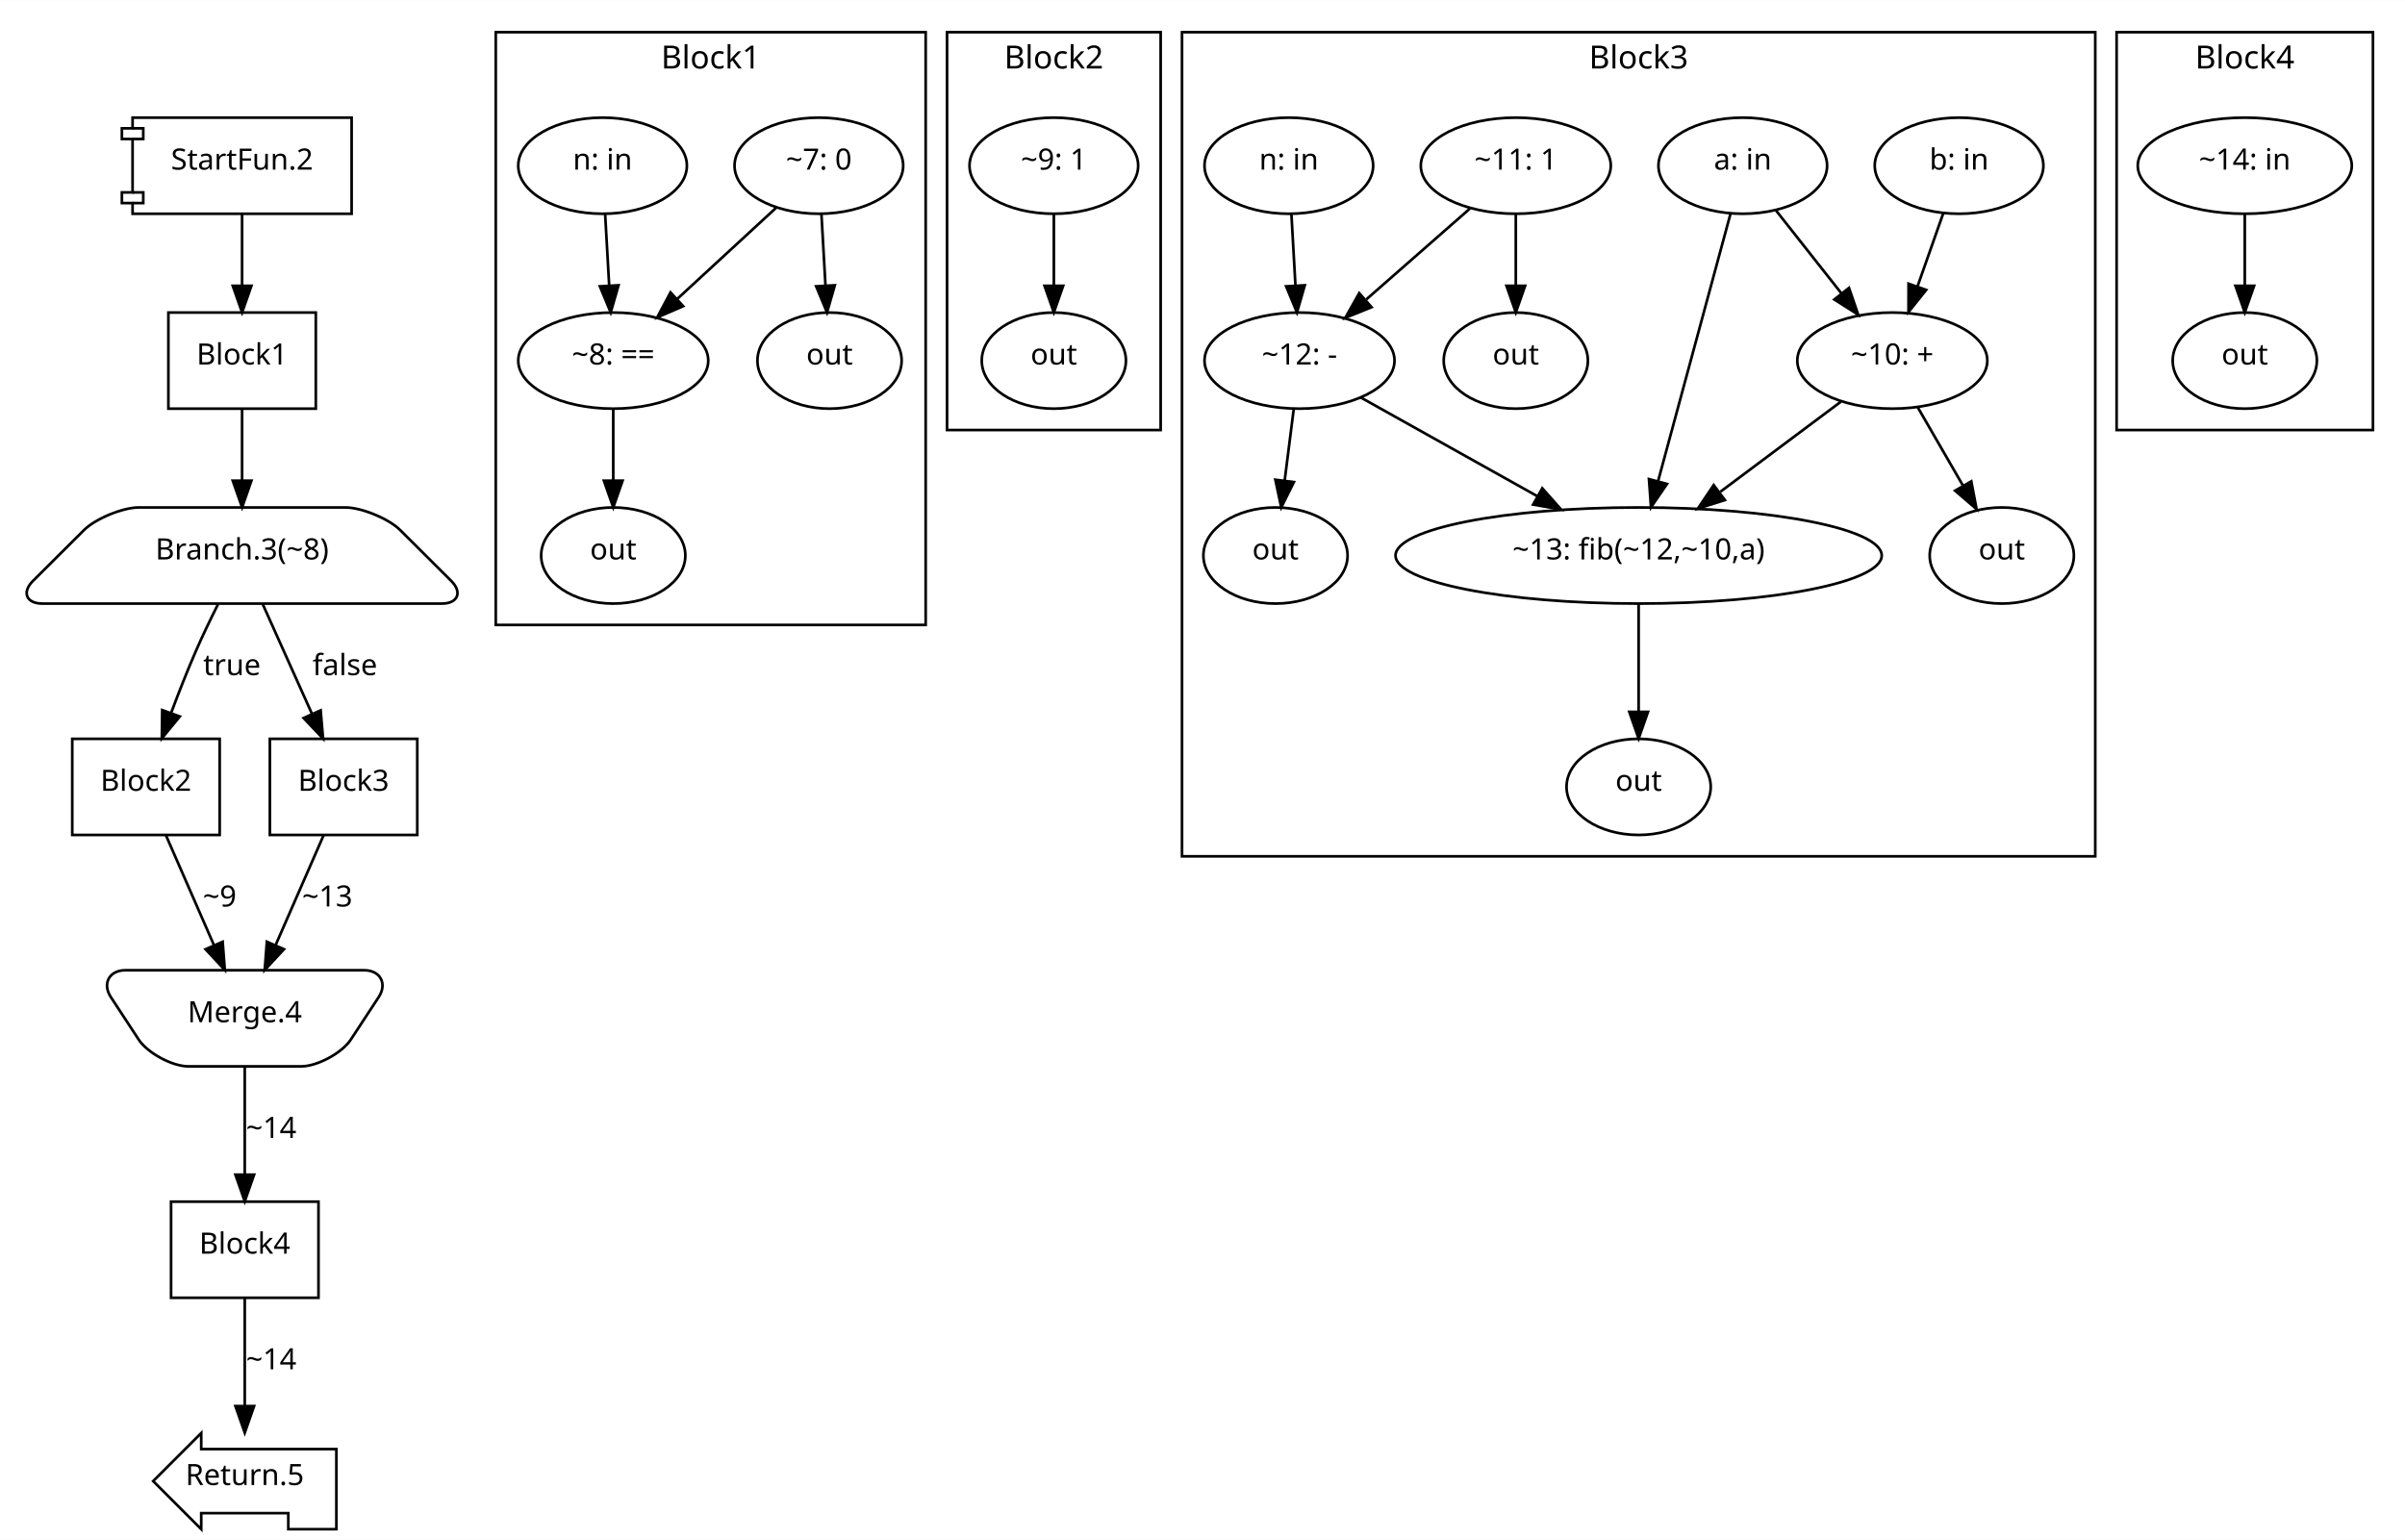
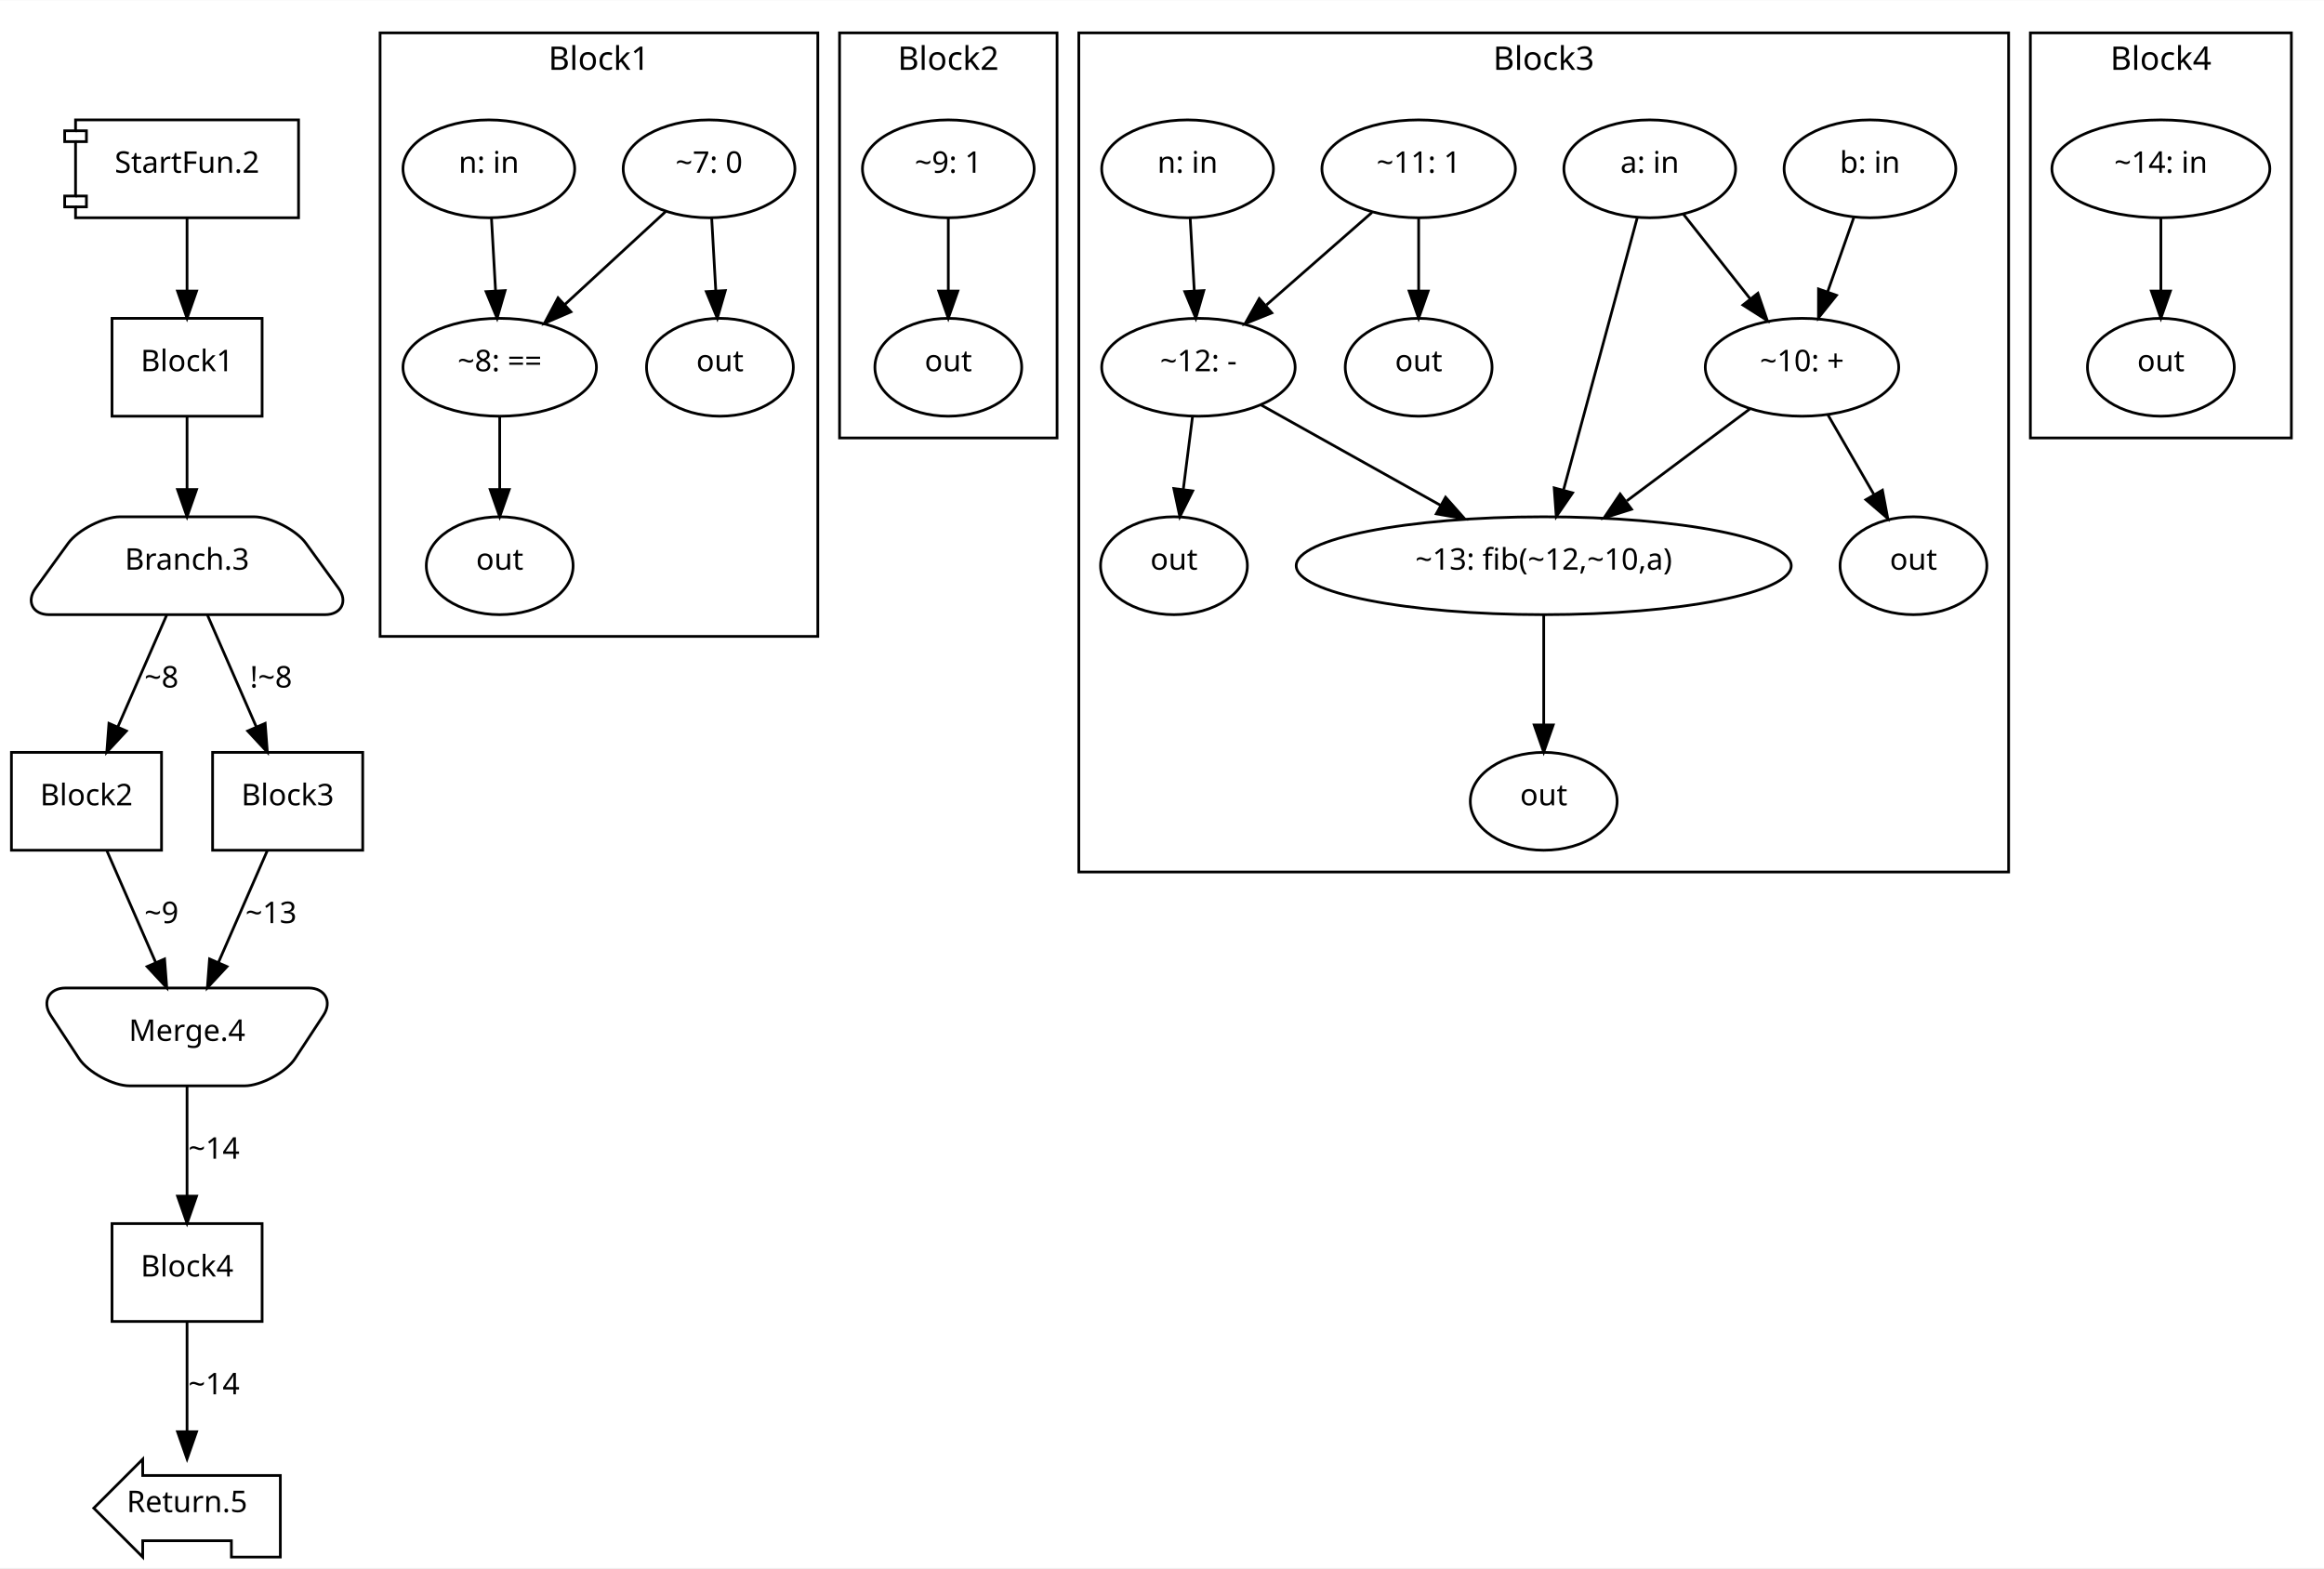
- <svg xmlns="http://www.w3.org/2000/svg" width="901pt" height="577pt" viewBox="0.00 0.00 900.66 576.68">
+ <svg xmlns="http://www.w3.org/2000/svg" width="855pt" height="577pt" viewBox="0.00 0.00 854.80 576.68">
  <g id="graph0" class="graph" transform="scale(1 1) rotate(0) translate(4 572.68)">
-     <polygon fill="white" stroke="transparent" points="-4,4 -4,-572.68 896.66,-572.68 896.66,4 -4,4" />
+     <polygon fill="white" stroke="transparent" points="-4,4 -4,-572.68 850.8,-572.68 850.8,4 -4,4" />
    <g id="clust1" class="cluster">
-       <polygon fill="none" stroke="black" points="181.66,-338.67 181.66,-560.68 342.66,-560.68 342.66,-338.67 181.66,-338.67" />
-       <text text-anchor="middle" x="262.16" y="-547.08" font-family="Monaco" font-size="12.00">Block1</text>
+       <polygon fill="none" stroke="black" points="135.8,-338.67 135.8,-560.68 296.8,-560.68 296.8,-338.67 135.8,-338.67" />
+       <text text-anchor="middle" x="216.3" y="-547.08" font-family="Monaco" font-size="12.00">Block1</text>
    </g>
    <g id="clust2" class="cluster">
-       <polygon fill="none" stroke="black" points="350.66,-411.67 350.66,-560.68 430.66,-560.68 430.66,-411.67 350.66,-411.67" />
-       <text text-anchor="middle" x="390.66" y="-547.08" font-family="Monaco" font-size="12.00">Block2</text>
+       <polygon fill="none" stroke="black" points="304.8,-411.67 304.8,-560.68 384.8,-560.68 384.8,-411.67 304.8,-411.67" />
+       <text text-anchor="middle" x="344.8" y="-547.08" font-family="Monaco" font-size="12.00">Block2</text>
    </g>
    <g id="clust3" class="cluster">
-       <polygon fill="none" stroke="black" points="438.66,-252.01 438.66,-560.68 780.66,-560.68 780.66,-252.01 438.66,-252.01" />
-       <text text-anchor="middle" x="609.66" y="-547.08" font-family="Monaco" font-size="12.00">Block3</text>
+       <polygon fill="none" stroke="black" points="392.8,-252.01 392.8,-560.68 734.8,-560.68 734.8,-252.01 392.8,-252.01" />
+       <text text-anchor="middle" x="563.8" y="-547.08" font-family="Monaco" font-size="12.00">Block3</text>
    </g>
    <g id="clust4" class="cluster">
-       <polygon fill="none" stroke="black" points="788.66,-411.67 788.66,-560.68 884.66,-560.68 884.66,-411.67 788.66,-411.67" />
-       <text text-anchor="middle" x="836.66" y="-547.08" font-family="Monaco" font-size="12.00">Block4</text>
+       <polygon fill="none" stroke="black" points="742.8,-411.67 742.8,-560.68 838.8,-560.68 838.8,-411.67 742.8,-411.67" />
+       <text text-anchor="middle" x="790.8" y="-547.08" font-family="Monaco" font-size="12.00">Block4</text>
    </g>
    <g id="node1" class="node">
-       <polygon fill="none" stroke="black" points="127.68,-528.67 45.65,-528.67 45.65,-524.67 41.65,-524.67 41.65,-520.67 45.65,-520.67 45.65,-500.67 41.65,-500.67 41.65,-496.67 45.65,-496.67 45.65,-492.67 127.68,-492.67 127.68,-528.67" />
-       <polyline fill="none" stroke="black" points="45.65,-524.67 49.65,-524.67 49.65,-520.67 45.65,-520.67 " />
-       <polyline fill="none" stroke="black" points="45.65,-500.67 49.65,-500.67 49.65,-496.67 45.65,-496.67 " />
-       <text text-anchor="middle" x="86.66" y="-509.21" font-family="Monaco" font-size="11.00">StartFun.2</text>
+       <polygon fill="none" stroke="black" points="105.81,-528.67 23.79,-528.67 23.79,-524.67 19.79,-524.67 19.79,-520.67 23.79,-520.67 23.79,-500.67 19.79,-500.67 19.79,-496.67 23.79,-496.67 23.79,-492.67 105.81,-492.67 105.81,-528.67" />
+       <polyline fill="none" stroke="black" points="23.79,-524.67 27.79,-524.67 27.79,-520.67 23.79,-520.67 " />
+       <polyline fill="none" stroke="black" points="23.79,-500.67 27.79,-500.67 27.79,-496.67 23.79,-496.67 " />
+       <text text-anchor="middle" x="64.8" y="-509.21" font-family="Monaco" font-size="11.00">StartFun.2</text>
    </g>
    <g id="node2" class="node">
-       <polygon fill="none" stroke="black" points="114.27,-455.67 59.06,-455.67 59.06,-419.67 114.27,-419.67 114.27,-455.67" />
-       <text text-anchor="middle" x="86.66" y="-436.21" font-family="Monaco" font-size="11.00">Block1</text>
+       <polygon fill="none" stroke="black" points="92.41,-455.67 37.2,-455.67 37.2,-419.67 92.41,-419.67 92.41,-455.67" />
+       <text text-anchor="middle" x="64.8" y="-436.21" font-family="Monaco" font-size="11.00">Block1</text>
    </g>
    <g id="edge1" class="edge">
-       <path fill="none" stroke="black" d="M86.66,-492.49C86.66,-484.46 86.66,-474.72 86.66,-465.74" />
-       <polygon fill="black" stroke="black" points="90.16,-465.7 86.66,-455.7 83.16,-465.7 90.16,-465.7" />
+       <path fill="none" stroke="black" d="M64.8,-492.49C64.8,-484.46 64.8,-474.72 64.8,-465.74" />
+       <polygon fill="black" stroke="black" points="68.3,-465.7 64.8,-455.7 61.3,-465.7 68.3,-465.7" />
    </g>
    <g id="node3" class="node">
-       <path fill="none" stroke="black" d="M125.37,-382.67C125.37,-382.67 47.95,-382.67 47.95,-382.67 41.95,-382.67 31.71,-378.44 27.46,-374.2 27.46,-374.2 8.33,-355.15 8.33,-355.15 4.08,-350.91 5.84,-346.67 11.84,-346.67 11.84,-346.67 161.49,-346.67 161.49,-346.67 167.49,-346.67 169.24,-350.91 164.99,-355.15 164.99,-355.15 145.87,-374.2 145.87,-374.2 141.62,-378.44 131.37,-382.67 125.37,-382.67" />
-       <text text-anchor="middle" x="86.66" y="-363.21" font-family="Monaco" font-size="11.00">Branch.3(~8)</text>
+       <path fill="none" stroke="black" d="M89.46,-382.67C89.46,-382.67 40.15,-382.67 40.15,-382.67 34.15,-382.67 24.63,-377.82 21.1,-372.96 21.1,-372.96 9.09,-356.39 9.09,-356.39 5.56,-351.53 8.04,-346.67 14.04,-346.67 14.04,-346.67 115.57,-346.67 115.57,-346.67 121.57,-346.67 124.04,-351.53 120.52,-356.39 120.52,-356.39 108.5,-372.96 108.5,-372.96 104.98,-377.82 95.46,-382.67 89.46,-382.67" />
+       <text text-anchor="middle" x="64.8" y="-363.21" font-family="Monaco" font-size="11.00">Branch.3</text>
    </g>
    <g id="edge2" class="edge">
-       <path fill="none" stroke="black" d="M86.66,-419.49C86.66,-411.46 86.66,-401.72 86.66,-392.74" />
-       <polygon fill="black" stroke="black" points="90.16,-392.7 86.66,-382.7 83.16,-392.7 90.16,-392.7" />
+       <path fill="none" stroke="black" d="M64.8,-419.49C64.8,-411.46 64.8,-401.72 64.8,-392.74" />
+       <polygon fill="black" stroke="black" points="68.3,-392.7 64.8,-382.7 61.3,-392.7 68.3,-392.7" />
    </g>
    <g id="node4" class="node">
-       <polygon fill="none" stroke="black" points="78.27,-296.01 23.06,-296.01 23.06,-260.01 78.27,-260.01 78.27,-296.01" />
-       <text text-anchor="middle" x="50.66" y="-276.54" font-family="Monaco" font-size="11.00">Block2</text>
+       <polygon fill="none" stroke="black" points="55.41,-296.01 0.2,-296.01 0.2,-260.01 55.41,-260.01 55.41,-296.01" />
+       <text text-anchor="middle" x="27.8" y="-276.54" font-family="Monaco" font-size="11.00">Block2</text>
    </g>
    <g id="edge3" class="edge">
-       <path fill="none" stroke="black" d="M77.63,-346.39C74.82,-340.8 71.8,-334.52 69.26,-328.67 66.05,-321.28 62.85,-313.12 60.04,-305.6" />
-       <polygon fill="black" stroke="black" points="63.33,-304.38 56.6,-296.19 56.75,-306.78 63.33,-304.38" />
-       <text text-anchor="middle" x="82.87" y="-319.87" font-family="Monaco" font-size="11.00">true</text>
+       <path fill="none" stroke="black" d="M57.32,-346.54C52.15,-334.72 45.18,-318.78 39.32,-305.35" />
+       <polygon fill="black" stroke="black" points="42.49,-303.88 35.28,-296.11 36.08,-306.68 42.49,-303.88" />
+       <text text-anchor="middle" x="55.4" y="-319.87" font-family="Monaco" font-size="11.00">~8</text>
    </g>
    <g id="node5" class="node">
-       <polygon fill="none" stroke="black" points="152.27,-296.01 97.06,-296.01 97.06,-260.01 152.27,-260.01 152.27,-296.01" />
-       <text text-anchor="middle" x="124.66" y="-276.54" font-family="Monaco" font-size="11.00">Block3</text>
+       <polygon fill="none" stroke="black" points="129.41,-296.01 74.2,-296.01 74.2,-260.01 129.41,-260.01 129.41,-296.01" />
+       <text text-anchor="middle" x="101.8" y="-276.54" font-family="Monaco" font-size="11.00">Block3</text>
    </g>
    <g id="edge4" class="edge">
-       <path fill="none" stroke="black" d="M94.35,-346.54C99.66,-334.72 106.81,-318.78 112.84,-305.35" />
-       <polygon fill="black" stroke="black" points="116.08,-306.67 116.99,-296.11 109.7,-303.8 116.08,-306.67" />
-       <text text-anchor="middle" x="125.17" y="-319.87" font-family="Monaco" font-size="11.00">false</text>
+       <path fill="none" stroke="black" d="M72.29,-346.54C77.46,-334.72 84.42,-318.78 90.29,-305.35" />
+       <polygon fill="black" stroke="black" points="93.53,-306.68 94.33,-296.11 87.12,-303.88 93.53,-306.68" />
+       <text text-anchor="middle" x="95.7" y="-319.87" font-family="Monaco" font-size="11.00">!~8</text>
    </g>
    <g id="node6" class="node">
-       <path fill="none" stroke="black" d="M66.52,-173.34C66.52,-173.34 108.8,-173.34 108.8,-173.34 114.8,-173.34 124.09,-178.35 127.38,-183.37 127.38,-183.37 137.83,-199.3 137.83,-199.3 141.12,-204.32 138.41,-209.34 132.41,-209.34 132.41,-209.34 42.92,-209.34 42.92,-209.34 36.92,-209.34 34.21,-204.32 37.5,-199.3 37.5,-199.3 47.94,-183.37 47.94,-183.37 51.23,-178.35 60.52,-173.34 66.52,-173.34" />
-       <text text-anchor="middle" x="87.66" y="-189.87" font-family="Monaco" font-size="11.00">Merge.4</text>
+       <path fill="none" stroke="black" d="M43.66,-173.34C43.66,-173.34 85.94,-173.34 85.94,-173.34 91.94,-173.34 101.23,-178.35 104.52,-183.37 104.52,-183.37 114.97,-199.3 114.97,-199.3 118.26,-204.32 115.55,-209.34 109.55,-209.34 109.55,-209.34 20.06,-209.34 20.06,-209.34 14.06,-209.34 11.35,-204.32 14.64,-199.3 14.64,-199.3 25.08,-183.37 25.08,-183.37 28.37,-178.35 37.66,-173.34 43.66,-173.34" />
+       <text text-anchor="middle" x="64.8" y="-189.87" font-family="Monaco" font-size="11.00">Merge.4</text>
    </g>
    <g id="edge5" class="edge">
-       <path fill="none" stroke="black" d="M58.15,-259.87C63.32,-248.05 70.28,-232.11 76.15,-218.68" />
-       <polygon fill="black" stroke="black" points="79.39,-220.01 80.19,-209.45 72.98,-217.21 79.39,-220.01" />
-       <text text-anchor="middle" x="78.27" y="-233.21" font-family="Monaco" font-size="11.00">~9</text>
+       <path fill="none" stroke="black" d="M35.29,-259.87C40.46,-248.05 47.42,-232.11 53.29,-218.68" />
+       <polygon fill="black" stroke="black" points="56.53,-220.01 57.33,-209.45 50.12,-217.21 56.53,-220.01" />
+       <text text-anchor="middle" x="55.4" y="-233.21" font-family="Monaco" font-size="11.00">~9</text>
    </g>
    <g id="edge6" class="edge">
-       <path fill="none" stroke="black" d="M117.18,-259.87C112.01,-248.05 105.04,-232.11 99.18,-218.68" />
-       <polygon fill="black" stroke="black" points="102.35,-217.21 95.14,-209.45 95.94,-220.01 102.35,-217.21" />
-       <text text-anchor="middle" x="118.57" y="-233.21" font-family="Monaco" font-size="11.00">~13</text>
+       <path fill="none" stroke="black" d="M94.32,-259.87C89.15,-248.05 82.18,-232.11 76.32,-218.68" />
+       <polygon fill="black" stroke="black" points="79.49,-217.21 72.28,-209.45 73.08,-220.01 79.49,-217.21" />
+       <text text-anchor="middle" x="95.7" y="-233.21" font-family="Monaco" font-size="11.00">~13</text>
    </g>
    <g id="node7" class="node">
-       <polygon fill="none" stroke="black" points="115.27,-122.67 60.06,-122.67 60.06,-86.67 115.27,-86.67 115.27,-122.67" />
-       <text text-anchor="middle" x="87.66" y="-103.2" font-family="Monaco" font-size="11.00">Block4</text>
+       <polygon fill="none" stroke="black" points="92.41,-122.67 37.2,-122.67 37.2,-86.67 92.41,-86.67 92.41,-122.67" />
+       <text text-anchor="middle" x="64.8" y="-103.2" font-family="Monaco" font-size="11.00">Block4</text>
    </g>
    <g id="edge7" class="edge">
-       <path fill="none" stroke="black" d="M87.66,-173.2C87.66,-161.61 87.66,-146.06 87.66,-132.8" />
-       <polygon fill="black" stroke="black" points="91.16,-132.78 87.66,-122.78 84.16,-132.78 91.16,-132.78" />
-       <text text-anchor="middle" x="97.57" y="-146.54" font-family="Monaco" font-size="11.00">~14</text>
+       <path fill="none" stroke="black" d="M64.8,-173.2C64.8,-161.61 64.8,-146.06 64.8,-132.8" />
+       <polygon fill="black" stroke="black" points="68.3,-132.78 64.8,-122.78 61.3,-132.78 68.3,-132.78" />
+       <text text-anchor="middle" x="74.7" y="-146.54" font-family="Monaco" font-size="11.00">~14</text>
    </g>
    <g id="node8" class="node">
-       <polygon fill="none" stroke="black" points="121.97,-30 71.36,-30 71.36,-36 53.36,-18 71.36,0 71.36,-6 103.97,-6 103.97,0 121.97,0 121.97,-30" />
-       <text text-anchor="middle" x="87.66" y="-16.53" font-family="Monaco" font-size="11.00">Return.5</text>
+       <polygon fill="none" stroke="black" points="99.11,-30 48.49,-30 48.49,-36 30.49,-18 48.49,0 48.49,-6 81.11,-6 81.11,0 99.11,0 99.11,-30" />
+       <text text-anchor="middle" x="64.8" y="-16.53" font-family="Monaco" font-size="11.00">Return.5</text>
    </g>
    <g id="edge8" class="edge">
-       <path fill="none" stroke="black" d="M87.66,-86.53C87.66,-74.94 87.66,-59.39 87.66,-46.13" />
-       <polygon fill="black" stroke="black" points="91.16,-46.11 87.66,-36.11 84.16,-46.11 91.16,-46.11" />
-       <text text-anchor="middle" x="97.57" y="-59.87" font-family="Monaco" font-size="11.00">~14</text>
+       <path fill="none" stroke="black" d="M64.8,-86.53C64.8,-74.94 64.8,-59.39 64.8,-46.13" />
+       <polygon fill="black" stroke="black" points="68.3,-46.11 64.8,-36.11 61.3,-46.11 68.3,-46.11" />
+       <text text-anchor="middle" x="74.7" y="-59.87" font-family="Monaco" font-size="11.00">~14</text>
    </g>
    <g id="node9" class="node">
-       <ellipse fill="none" stroke="black" cx="302.66" cy="-510.67" rx="31.58" ry="18" />
-       <text text-anchor="middle" x="302.66" y="-509.21" font-family="Monaco" font-size="11.00">~7: 0</text>
+       <ellipse fill="none" stroke="black" cx="256.8" cy="-510.67" rx="31.58" ry="18" />
+       <text text-anchor="middle" x="256.8" y="-509.21" font-family="Monaco" font-size="11.00">~7: 0</text>
    </g>
    <g id="node10" class="node">
-       <ellipse fill="none" stroke="black" cx="306.66" cy="-437.67" rx="27" ry="18" />
-       <text text-anchor="middle" x="306.66" y="-436.21" font-family="Monaco" font-size="11.00">out</text>
+       <ellipse fill="none" stroke="black" cx="260.8" cy="-437.67" rx="27" ry="18" />
+       <text text-anchor="middle" x="260.8" y="-436.21" font-family="Monaco" font-size="11.00">out</text>
    </g>
    <g id="edge9" class="edge">
-       <path fill="none" stroke="black" d="M303.63,-492.49C304.08,-484.46 304.63,-474.72 305.14,-465.74" />
-       <polygon fill="black" stroke="black" points="308.64,-465.88 305.71,-455.7 301.65,-465.49 308.64,-465.88" />
+       <path fill="none" stroke="black" d="M257.77,-492.49C258.22,-484.46 258.77,-474.72 259.28,-465.74" />
+       <polygon fill="black" stroke="black" points="262.78,-465.88 259.84,-455.7 255.79,-465.49 262.78,-465.88" />
    </g>
    <g id="node12" class="node">
-       <ellipse fill="none" stroke="black" cx="225.66" cy="-437.67" rx="35.58" ry="18" />
-       <text text-anchor="middle" x="225.66" y="-436.21" font-family="Monaco" font-size="11.00">~8: ==</text>
+       <ellipse fill="none" stroke="black" cx="179.8" cy="-437.67" rx="35.58" ry="18" />
+       <text text-anchor="middle" x="179.8" y="-436.21" font-family="Monaco" font-size="11.00">~8: ==</text>
    </g>
    <g id="edge10" class="edge">
-       <path fill="none" stroke="black" d="M286.71,-494.96C276.01,-485.1 261.73,-471.93 249.67,-460.81" />
-       <polygon fill="black" stroke="black" points="251.85,-458.06 242.13,-453.86 247.11,-463.21 251.85,-458.06" />
+       <path fill="none" stroke="black" d="M240.85,-494.96C230.15,-485.1 215.87,-471.93 203.81,-460.81" />
+       <polygon fill="black" stroke="black" points="205.99,-458.06 196.27,-453.86 201.25,-463.21 205.99,-458.06" />
    </g>
    <g id="node11" class="node">
-       <ellipse fill="none" stroke="black" cx="221.66" cy="-510.67" rx="31.58" ry="18" />
-       <text text-anchor="middle" x="221.66" y="-509.21" font-family="Monaco" font-size="11.00">n: in</text>
+       <ellipse fill="none" stroke="black" cx="175.8" cy="-510.67" rx="31.58" ry="18" />
+       <text text-anchor="middle" x="175.8" y="-509.21" font-family="Monaco" font-size="11.00">n: in</text>
    </g>
    <g id="edge11" class="edge">
-       <path fill="none" stroke="black" d="M222.63,-492.49C223.08,-484.46 223.63,-474.72 224.14,-465.74" />
-       <polygon fill="black" stroke="black" points="227.64,-465.88 224.71,-455.7 220.65,-465.49 227.64,-465.88" />
+       <path fill="none" stroke="black" d="M176.77,-492.49C177.22,-484.46 177.77,-474.72 178.28,-465.74" />
+       <polygon fill="black" stroke="black" points="181.78,-465.88 178.84,-455.7 174.79,-465.49 181.78,-465.88" />
    </g>
    <g id="node13" class="node">
-       <ellipse fill="none" stroke="black" cx="225.66" cy="-364.67" rx="27" ry="18" />
-       <text text-anchor="middle" x="225.66" y="-363.21" font-family="Monaco" font-size="11.00">out</text>
+       <ellipse fill="none" stroke="black" cx="179.8" cy="-364.67" rx="27" ry="18" />
+       <text text-anchor="middle" x="179.8" y="-363.21" font-family="Monaco" font-size="11.00">out</text>
    </g>
    <g id="edge12" class="edge">
-       <path fill="none" stroke="black" d="M225.66,-419.49C225.66,-411.46 225.66,-401.72 225.66,-392.74" />
-       <polygon fill="black" stroke="black" points="229.16,-392.7 225.66,-382.7 222.16,-392.7 229.16,-392.7" />
+       <path fill="none" stroke="black" d="M179.8,-419.49C179.8,-411.46 179.8,-401.72 179.8,-392.74" />
+       <polygon fill="black" stroke="black" points="183.3,-392.7 179.8,-382.7 176.3,-392.7 183.3,-392.7" />
    </g>
    <g id="node14" class="node">
-       <ellipse fill="none" stroke="black" cx="390.66" cy="-510.67" rx="31.58" ry="18" />
-       <text text-anchor="middle" x="390.66" y="-509.21" font-family="Monaco" font-size="11.00">~9: 1</text>
+       <ellipse fill="none" stroke="black" cx="344.8" cy="-510.67" rx="31.58" ry="18" />
+       <text text-anchor="middle" x="344.8" y="-509.21" font-family="Monaco" font-size="11.00">~9: 1</text>
    </g>
    <g id="node15" class="node">
-       <ellipse fill="none" stroke="black" cx="390.66" cy="-437.67" rx="27" ry="18" />
-       <text text-anchor="middle" x="390.66" y="-436.21" font-family="Monaco" font-size="11.00">out</text>
+       <ellipse fill="none" stroke="black" cx="344.8" cy="-437.67" rx="27" ry="18" />
+       <text text-anchor="middle" x="344.8" y="-436.21" font-family="Monaco" font-size="11.00">out</text>
    </g>
    <g id="edge13" class="edge">
-       <path fill="none" stroke="black" d="M390.66,-492.49C390.66,-484.46 390.66,-474.72 390.66,-465.74" />
-       <polygon fill="black" stroke="black" points="394.16,-465.7 390.66,-455.7 387.16,-465.7 394.16,-465.7" />
+       <path fill="none" stroke="black" d="M344.8,-492.49C344.8,-484.46 344.8,-474.72 344.8,-465.74" />
+       <polygon fill="black" stroke="black" points="348.3,-465.7 344.8,-455.7 341.3,-465.7 348.3,-465.7" />
    </g>
    <g id="node16" class="node">
-       <ellipse fill="none" stroke="black" cx="648.66" cy="-510.67" rx="31.58" ry="18" />
-       <text text-anchor="middle" x="648.66" y="-509.21" font-family="Monaco" font-size="11.00">a: in</text>
+       <ellipse fill="none" stroke="black" cx="602.8" cy="-510.67" rx="31.58" ry="18" />
+       <text text-anchor="middle" x="602.8" y="-509.21" font-family="Monaco" font-size="11.00">a: in</text>
    </g>
    <g id="node18" class="node">
-       <ellipse fill="none" stroke="black" cx="704.66" cy="-437.67" rx="35.58" ry="18" />
-       <text text-anchor="middle" x="704.66" y="-436.21" font-family="Monaco" font-size="11.00">~10: +</text>
+       <ellipse fill="none" stroke="black" cx="658.8" cy="-437.67" rx="35.58" ry="18" />
+       <text text-anchor="middle" x="658.8" y="-436.21" font-family="Monaco" font-size="11.00">~10: +</text>
    </g>
    <g id="edge14" class="edge">
-       <path fill="none" stroke="black" d="M661.09,-493.92C668.31,-484.76 677.56,-473.04 685.68,-462.75" />
-       <polygon fill="black" stroke="black" points="688.44,-464.9 691.88,-454.88 682.94,-460.56 688.44,-464.9" />
+       <path fill="none" stroke="black" d="M615.23,-493.92C622.45,-484.76 631.7,-473.04 639.82,-462.75" />
+       <polygon fill="black" stroke="black" points="642.58,-464.9 646.02,-454.88 637.08,-460.56 642.58,-464.9" />
    </g>
    <g id="node25" class="node">
-       <ellipse fill="none" stroke="black" cx="609.66" cy="-364.67" rx="91.04" ry="18" />
-       <text text-anchor="middle" x="609.66" y="-363.21" font-family="Monaco" font-size="11.00">~13: fib(~12,~10,a)</text>
+       <ellipse fill="none" stroke="black" cx="563.8" cy="-364.67" rx="91.04" ry="18" />
+       <text text-anchor="middle" x="563.8" y="-363.21" font-family="Monaco" font-size="11.00">~13: fib(~12,~10,a)</text>
    </g>
    <g id="edge15" class="edge">
-       <path fill="none" stroke="black" d="M644.04,-492.59C637.35,-467.91 624.93,-422.02 616.99,-392.71" />
-       <polygon fill="black" stroke="black" points="620.28,-391.47 614.29,-382.74 613.52,-393.3 620.28,-391.47" />
+       <path fill="none" stroke="black" d="M598.18,-492.59C591.49,-467.91 579.06,-422.02 571.13,-392.71" />
+       <polygon fill="black" stroke="black" points="574.42,-391.47 568.42,-382.74 567.66,-393.3 574.42,-391.47" />
    </g>
    <g id="node17" class="node">
-       <ellipse fill="none" stroke="black" cx="729.66" cy="-510.67" rx="31.58" ry="18" />
-       <text text-anchor="middle" x="729.66" y="-509.21" font-family="Monaco" font-size="11.00">b: in</text>
+       <ellipse fill="none" stroke="black" cx="683.8" cy="-510.67" rx="31.58" ry="18" />
+       <text text-anchor="middle" x="683.8" y="-509.21" font-family="Monaco" font-size="11.00">b: in</text>
    </g>
    <g id="edge16" class="edge">
-       <path fill="none" stroke="black" d="M723.74,-492.85C720.86,-484.66 717.32,-474.61 714.08,-465.41" />
-       <polygon fill="black" stroke="black" points="717.34,-464.14 710.72,-455.87 710.74,-466.47 717.34,-464.14" />
+       <path fill="none" stroke="black" d="M677.88,-492.85C674.99,-484.66 671.46,-474.61 668.22,-465.41" />
+       <polygon fill="black" stroke="black" points="671.48,-464.14 664.86,-455.87 664.88,-466.47 671.48,-464.14" />
    </g>
    <g id="node19" class="node">
-       <ellipse fill="none" stroke="black" cx="745.66" cy="-364.67" rx="27" ry="18" />
-       <text text-anchor="middle" x="745.66" y="-363.21" font-family="Monaco" font-size="11.00">out</text>
+       <ellipse fill="none" stroke="black" cx="699.8" cy="-364.67" rx="27" ry="18" />
+       <text text-anchor="middle" x="699.8" y="-363.21" font-family="Monaco" font-size="11.00">out</text>
    </g>
    <g id="edge17" class="edge">
-       <path fill="none" stroke="black" d="M714.17,-420.21C719.19,-411.51 725.46,-400.66 731.08,-390.93" />
-       <polygon fill="black" stroke="black" points="734.24,-392.46 736.21,-382.05 728.17,-388.96 734.24,-392.46" />
+       <path fill="none" stroke="black" d="M668.31,-420.21C673.33,-411.51 679.6,-400.66 685.22,-390.93" />
+       <polygon fill="black" stroke="black" points="688.38,-392.46 690.35,-382.05 682.31,-388.96 688.38,-392.46" />
    </g>
    <g id="edge18" class="edge">
-       <path fill="none" stroke="black" d="M685.44,-422.31C672.48,-412.62 655.1,-399.63 640.25,-388.54" />
-       <polygon fill="black" stroke="black" points="641.96,-385.44 631.86,-382.26 637.77,-391.05 641.96,-385.44" />
+       <path fill="none" stroke="black" d="M639.58,-422.31C626.62,-412.62 609.24,-399.63 594.39,-388.54" />
+       <polygon fill="black" stroke="black" points="596.1,-385.44 586,-382.26 591.91,-391.05 596.1,-385.44" />
    </g>
    <g id="node20" class="node">
-       <ellipse fill="none" stroke="black" cx="563.66" cy="-510.67" rx="35.58" ry="18" />
-       <text text-anchor="middle" x="563.66" y="-509.21" font-family="Monaco" font-size="11.00">~11: 1</text>
+       <ellipse fill="none" stroke="black" cx="517.8" cy="-510.67" rx="35.58" ry="18" />
+       <text text-anchor="middle" x="517.8" y="-509.21" font-family="Monaco" font-size="11.00">~11: 1</text>
    </g>
    <g id="node21" class="node">
-       <ellipse fill="none" stroke="black" cx="563.66" cy="-437.67" rx="27" ry="18" />
-       <text text-anchor="middle" x="563.66" y="-436.21" font-family="Monaco" font-size="11.00">out</text>
+       <ellipse fill="none" stroke="black" cx="517.8" cy="-437.67" rx="27" ry="18" />
+       <text text-anchor="middle" x="517.8" y="-436.21" font-family="Monaco" font-size="11.00">out</text>
    </g>
    <g id="edge19" class="edge">
-       <path fill="none" stroke="black" d="M563.66,-492.49C563.66,-484.46 563.66,-474.72 563.66,-465.74" />
-       <polygon fill="black" stroke="black" points="567.16,-465.7 563.66,-455.7 560.16,-465.7 567.16,-465.7" />
+       <path fill="none" stroke="black" d="M517.8,-492.49C517.8,-484.46 517.8,-474.72 517.8,-465.74" />
+       <polygon fill="black" stroke="black" points="521.3,-465.7 517.8,-455.7 514.3,-465.7 521.3,-465.7" />
    </g>
    <g id="node23" class="node">
-       <ellipse fill="none" stroke="black" cx="482.66" cy="-437.67" rx="35.58" ry="18" />
-       <text text-anchor="middle" x="482.66" y="-436.21" font-family="Monaco" font-size="11.00">~12: -</text>
+       <ellipse fill="none" stroke="black" cx="436.8" cy="-437.67" rx="35.58" ry="18" />
+       <text text-anchor="middle" x="436.8" y="-436.21" font-family="Monaco" font-size="11.00">~12: -</text>
    </g>
    <g id="edge20" class="edge">
-       <path fill="none" stroke="black" d="M546.49,-494.62C535.21,-484.73 520.28,-471.64 507.69,-460.61" />
-       <polygon fill="black" stroke="black" points="509.64,-457.67 499.82,-453.71 505.03,-462.93 509.64,-457.67" />
+       <path fill="none" stroke="black" d="M500.63,-494.62C489.35,-484.73 474.41,-471.64 461.83,-460.61" />
+       <polygon fill="black" stroke="black" points="463.78,-457.67 453.96,-453.71 459.17,-462.93 463.78,-457.67" />
    </g>
    <g id="node22" class="node">
-       <ellipse fill="none" stroke="black" cx="478.66" cy="-510.67" rx="31.58" ry="18" />
-       <text text-anchor="middle" x="478.66" y="-509.21" font-family="Monaco" font-size="11.00">n: in</text>
+       <ellipse fill="none" stroke="black" cx="432.8" cy="-510.67" rx="31.58" ry="18" />
+       <text text-anchor="middle" x="432.8" y="-509.21" font-family="Monaco" font-size="11.00">n: in</text>
    </g>
    <g id="edge21" class="edge">
-       <path fill="none" stroke="black" d="M479.63,-492.49C480.08,-484.46 480.63,-474.72 481.14,-465.74" />
-       <polygon fill="black" stroke="black" points="484.64,-465.88 481.71,-455.7 477.65,-465.49 484.64,-465.88" />
+       <path fill="none" stroke="black" d="M433.77,-492.49C434.22,-484.46 434.77,-474.72 435.28,-465.74" />
+       <polygon fill="black" stroke="black" points="438.78,-465.88 435.84,-455.7 431.79,-465.49 438.78,-465.88" />
    </g>
    <g id="node24" class="node">
-       <ellipse fill="none" stroke="black" cx="473.66" cy="-364.67" rx="27" ry="18" />
-       <text text-anchor="middle" x="473.66" y="-363.21" font-family="Monaco" font-size="11.00">out</text>
+       <ellipse fill="none" stroke="black" cx="427.8" cy="-364.67" rx="27" ry="18" />
+       <text text-anchor="middle" x="427.8" y="-363.21" font-family="Monaco" font-size="11.00">out</text>
    </g>
    <g id="edge22" class="edge">
-       <path fill="none" stroke="black" d="M480.49,-419.49C479.47,-411.46 478.23,-401.72 477.1,-392.74" />
-       <polygon fill="black" stroke="black" points="480.55,-392.18 475.82,-382.7 473.61,-393.06 480.55,-392.18" />
+       <path fill="none" stroke="black" d="M434.62,-419.49C433.61,-411.46 432.37,-401.72 431.23,-392.74" />
+       <polygon fill="black" stroke="black" points="434.69,-392.18 429.96,-382.7 427.75,-393.06 434.69,-392.18" />
    </g>
    <g id="edge23" class="edge">
-       <path fill="none" stroke="black" d="M505.66,-423.82C524.05,-413.54 550.22,-398.91 571.7,-386.9" />
-       <polygon fill="black" stroke="black" points="573.57,-389.86 580.59,-381.93 570.15,-383.75 573.57,-389.86" />
+       <path fill="none" stroke="black" d="M459.8,-423.82C478.19,-413.54 504.36,-398.91 525.84,-386.9" />
+       <polygon fill="black" stroke="black" points="527.7,-389.86 534.73,-381.93 524.29,-383.75 527.7,-389.86" />
    </g>
    <g id="node26" class="node">
-       <ellipse fill="none" stroke="black" cx="609.66" cy="-278.01" rx="27" ry="18" />
-       <text text-anchor="middle" x="609.66" y="-276.54" font-family="Monaco" font-size="11.00">out</text>
+       <ellipse fill="none" stroke="black" cx="563.8" cy="-278.01" rx="27" ry="18" />
+       <text text-anchor="middle" x="563.8" y="-276.54" font-family="Monaco" font-size="11.00">out</text>
    </g>
    <g id="edge24" class="edge">
-       <path fill="none" stroke="black" d="M609.66,-346.54C609.66,-334.95 609.66,-319.4 609.66,-306.14" />
-       <polygon fill="black" stroke="black" points="613.16,-306.11 609.66,-296.11 606.16,-306.11 613.16,-306.11" />
+       <path fill="none" stroke="black" d="M563.8,-346.54C563.8,-334.95 563.8,-319.4 563.8,-306.14" />
+       <polygon fill="black" stroke="black" points="567.3,-306.11 563.8,-296.11 560.3,-306.11 567.3,-306.11" />
    </g>
    <g id="node27" class="node">
-       <ellipse fill="none" stroke="black" cx="836.66" cy="-510.67" rx="40.08" ry="18" />
-       <text text-anchor="middle" x="836.66" y="-509.21" font-family="Monaco" font-size="11.00">~14: in</text>
+       <ellipse fill="none" stroke="black" cx="790.8" cy="-510.67" rx="40.08" ry="18" />
+       <text text-anchor="middle" x="790.8" y="-509.21" font-family="Monaco" font-size="11.00">~14: in</text>
    </g>
    <g id="node28" class="node">
-       <ellipse fill="none" stroke="black" cx="836.66" cy="-437.67" rx="27" ry="18" />
-       <text text-anchor="middle" x="836.66" y="-436.21" font-family="Monaco" font-size="11.00">out</text>
+       <ellipse fill="none" stroke="black" cx="790.8" cy="-437.67" rx="27" ry="18" />
+       <text text-anchor="middle" x="790.8" y="-436.21" font-family="Monaco" font-size="11.00">out</text>
    </g>
    <g id="edge25" class="edge">
-       <path fill="none" stroke="black" d="M836.66,-492.49C836.66,-484.46 836.66,-474.72 836.66,-465.74" />
-       <polygon fill="black" stroke="black" points="840.16,-465.7 836.66,-455.7 833.16,-465.7 840.16,-465.7" />
+       <path fill="none" stroke="black" d="M790.8,-492.49C790.8,-484.46 790.8,-474.72 790.8,-465.74" />
+       <polygon fill="black" stroke="black" points="794.3,-465.7 790.8,-455.7 787.3,-465.7 794.3,-465.7" />
    </g>
  </g>
</svg>
